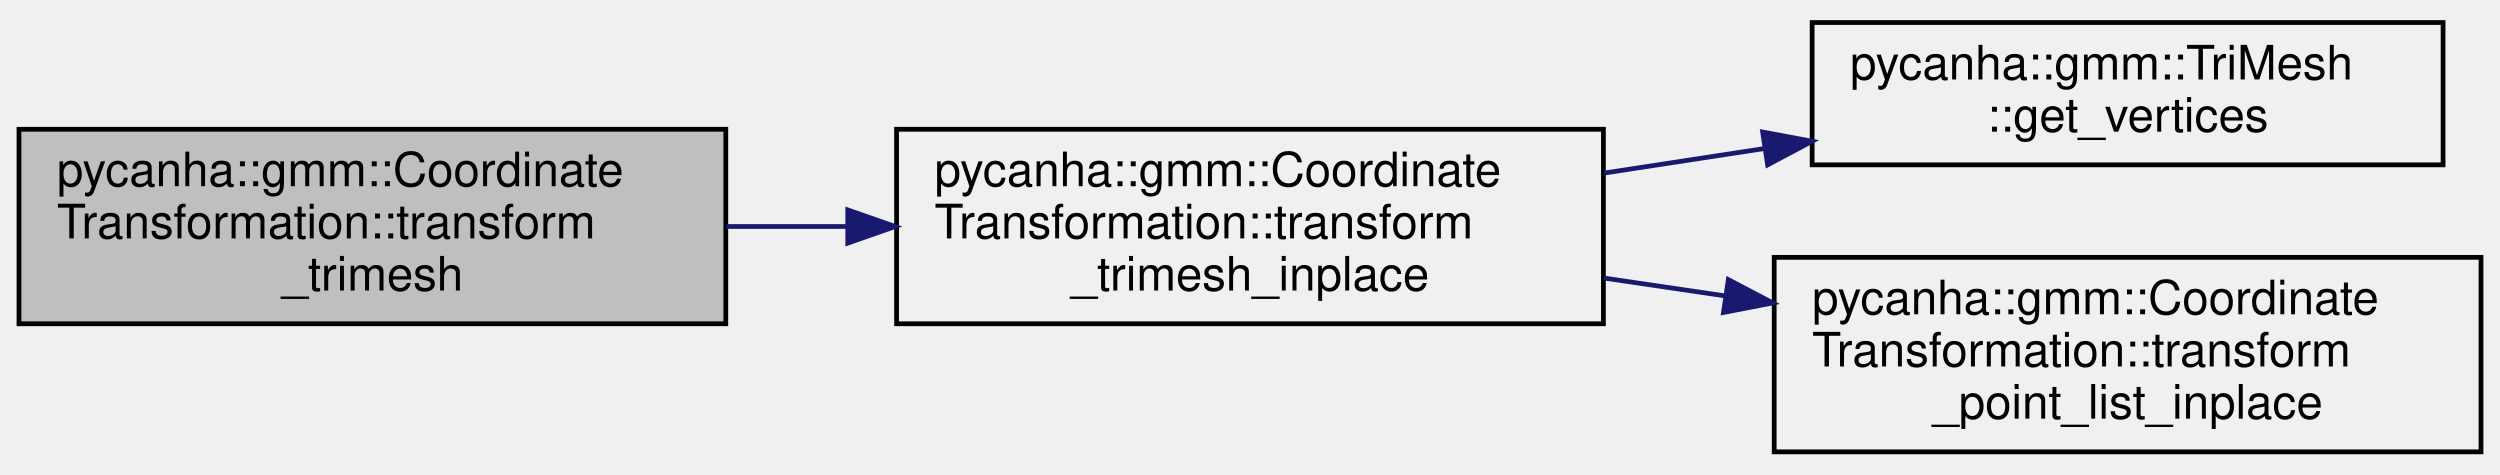
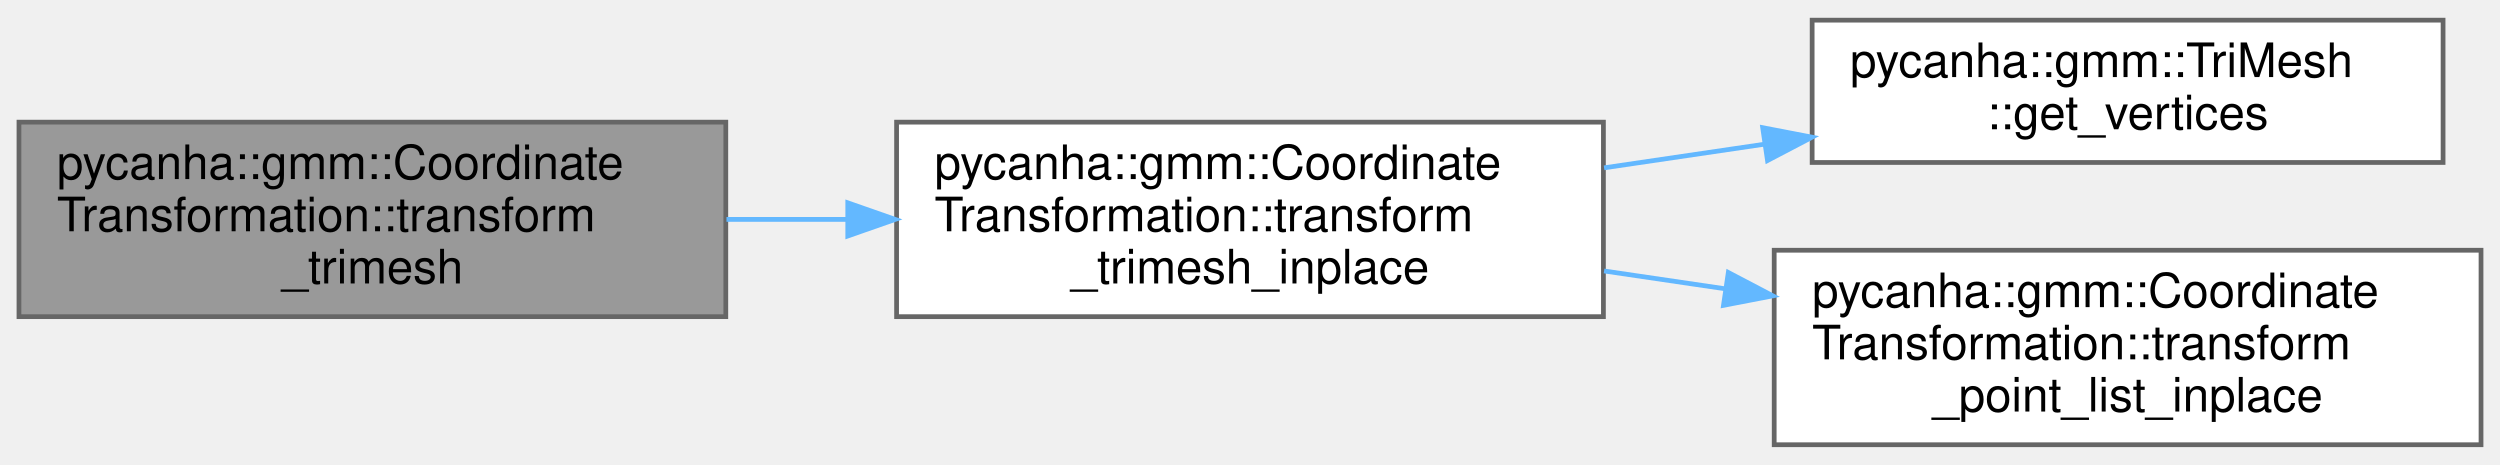
- <svg xmlns="http://www.w3.org/2000/svg" xmlns:xlink="http://www.w3.org/1999/xlink" width="527pt" height="100pt" viewBox="0.00 0.00 527.00 99.50">
-   <g id="graph0" class="graph" transform="scale(1 1) rotate(0) translate(4 95.5)">
-     <g id="node1" class="node">
-       <g id="a_node1">
+ <svg xmlns="http://www.w3.org/2000/svg" xmlns:xlink="http://www.w3.org/1999/xlink" width="527pt" height="98pt" viewBox="0.00 0.00 527.00 97.50">
+   <g id="graph0" class="graph" transform="scale(1 1) rotate(0) translate(4 93.5)">
+     <g id="Node000001" class="node">
+       <g id="a_Node000001">
        <a xlink:title="Transform trimesh.">
-           <polygon fill="#bfbfbf" stroke="black" points="0,-27.5 0,-68.5 149,-68.5 149,-27.5 0,-27.5" />
-           <text text-anchor="start" x="8" y="-56.5" font-family="Helvetica,sans-Serif" font-size="10.00">pycanha::gmm::Coordinate</text>
-           <text text-anchor="start" x="8" y="-45.5" font-family="Helvetica,sans-Serif" font-size="10.00">Transformation::transform</text>
-           <text text-anchor="middle" x="74.5" y="-34.5" font-family="Helvetica,sans-Serif" font-size="10.00">_trimesh</text>
+           <polygon fill="#999999" stroke="#666666" points="149,-68 0,-68 0,-27 149,-27 149,-68" />
+           <text text-anchor="start" x="8" y="-56" font-family="Helvetica,sans-Serif" font-size="10.00">pycanha::gmm::Coordinate</text>
+           <text text-anchor="start" x="8" y="-45" font-family="Helvetica,sans-Serif" font-size="10.00">Transformation::transform</text>
+           <text text-anchor="middle" x="74.5" y="-34" font-family="Helvetica,sans-Serif" font-size="10.00">_trimesh</text>
        </a>
      </g>
    </g>
-     <g id="node2" class="node">
-       <g id="a_node2">
+     <g id="Node000002" class="node">
+       <g id="a_Node000002">
        <a xlink:href="classpycanha_1_1gmm_1_1CoordinateTransformation.html#abd93075ef06eea44103105a272a29c40" target="_top" xlink:title="Transform trimesh inplace.">
-           <polygon fill="none" stroke="black" points="185,-27.5 185,-68.5 334,-68.5 334,-27.5 185,-27.5" />
-           <text text-anchor="start" x="193" y="-56.5" font-family="Helvetica,sans-Serif" font-size="10.00">pycanha::gmm::Coordinate</text>
-           <text text-anchor="start" x="193" y="-45.5" font-family="Helvetica,sans-Serif" font-size="10.00">Transformation::transform</text>
-           <text text-anchor="middle" x="259.5" y="-34.5" font-family="Helvetica,sans-Serif" font-size="10.00">_trimesh_inplace</text>
+           <polygon fill="white" stroke="#666666" points="334,-68 185,-68 185,-27 334,-27 334,-68" />
+           <text text-anchor="start" x="193" y="-56" font-family="Helvetica,sans-Serif" font-size="10.00">pycanha::gmm::Coordinate</text>
+           <text text-anchor="start" x="193" y="-45" font-family="Helvetica,sans-Serif" font-size="10.00">Transformation::transform</text>
+           <text text-anchor="middle" x="259.5" y="-34" font-family="Helvetica,sans-Serif" font-size="10.00">_trimesh_inplace</text>
        </a>
      </g>
    </g>
-     <g id="edge1" class="edge">
-       <path fill="none" stroke="midnightblue" d="M149.14,-48C157.47,-48 166.01,-48 174.46,-48" />
-       <polygon fill="midnightblue" stroke="midnightblue" points="174.71,-51.5 184.71,-48 174.71,-44.5 174.71,-51.5" />
-     </g>
-     <g id="node3" class="node">
-       <g id="a_node3">
-         <a xlink:href="classpycanha_1_1gmm_1_1TriMesh.html#a5e7a2cc9ec97ba48a13277d2c391e928" target="_top" xlink:title="Get vertices matrix.">
-           <polygon fill="none" stroke="black" points="378,-61 378,-91 511,-91 511,-61 378,-61" />
-           <text text-anchor="start" x="386" y="-79" font-family="Helvetica,sans-Serif" font-size="10.00">pycanha::gmm::TriMesh</text>
-           <text text-anchor="middle" x="444.5" y="-68" font-family="Helvetica,sans-Serif" font-size="10.00">::get_vertices</text>
+     <g id="edge1_Node000001_Node000002" class="edge">
+       <g id="a_edge1_Node000001_Node000002">
+         <a xlink:title=" ">
+           <path fill="none" stroke="#63b8ff" d="M149.14,-47.5C157.47,-47.5 166.01,-47.5 174.46,-47.5" />
+           <polygon fill="#63b8ff" stroke="#63b8ff" points="174.71,-51 184.71,-47.5 174.71,-44 174.71,-51" />
        </a>
      </g>
    </g>
-     <g id="edge2" class="edge">
-       <path fill="none" stroke="midnightblue" d="M334.14,-59.27C345.24,-60.97 356.71,-62.72 367.85,-64.43" />
-       <polygon fill="midnightblue" stroke="midnightblue" points="367.56,-67.92 377.98,-65.97 368.62,-61 367.56,-67.92" />
-     </g>
-     <g id="node4" class="node">
-       <g id="a_node4">
-         <a xlink:href="classpycanha_1_1gmm_1_1CoordinateTransformation.html#a2e2c25f5f8672173950bf9c0878222c3" target="_top" xlink:title="Transform trimesh points inplace.">
-           <polygon fill="none" stroke="black" points="370,-0.5 370,-41.5 519,-41.5 519,-0.5 370,-0.5" />
-           <text text-anchor="start" x="378" y="-29.5" font-family="Helvetica,sans-Serif" font-size="10.00">pycanha::gmm::Coordinate</text>
-           <text text-anchor="start" x="378" y="-18.5" font-family="Helvetica,sans-Serif" font-size="10.00">Transformation::transform</text>
-           <text text-anchor="middle" x="444.5" y="-7.5" font-family="Helvetica,sans-Serif" font-size="10.00">_point_list_inplace</text>
+     <g id="Node000003" class="node">
+       <g id="a_Node000003">
+         <a xlink:href="classpycanha_1_1gmm_1_1TriMesh.html#a4ed00ebc28ddc7ef836cabed7f9b1881" target="_top" xlink:title="Get vertices matrix.">
+           <polygon fill="white" stroke="#666666" points="511,-89.5 378,-89.5 378,-59.5 511,-59.5 511,-89.5" />
+           <text text-anchor="start" x="386" y="-77.5" font-family="Helvetica,sans-Serif" font-size="10.00">pycanha::gmm::TriMesh</text>
+           <text text-anchor="middle" x="444.5" y="-66.5" font-family="Helvetica,sans-Serif" font-size="10.00">::get_vertices</text>
        </a>
      </g>
    </g>
-     <g id="edge3" class="edge">
-       <path fill="none" stroke="midnightblue" d="M334.14,-37.13C342.57,-35.89 351.2,-34.62 359.74,-33.36" />
-       <polygon fill="midnightblue" stroke="midnightblue" points="360.33,-36.81 369.71,-31.89 359.31,-29.88 360.33,-36.81" />
+     <g id="edge2_Node000002_Node000003" class="edge">
+       <g id="a_edge2_Node000002_Node000003">
+         <a xlink:title=" ">
+           <path fill="none" stroke="#63b8ff" d="M334.14,-58.37C345.24,-60 356.71,-61.7 367.85,-63.34" />
+           <polygon fill="#63b8ff" stroke="#63b8ff" points="367.57,-66.84 377.98,-64.83 368.59,-59.91 367.57,-66.84" />
+         </a>
+       </g>
+     </g>
+     <g id="Node000004" class="node">
+       <g id="a_Node000004">
+         <a xlink:href="classpycanha_1_1gmm_1_1CoordinateTransformation.html#a2e2c25f5f8672173950bf9c0878222c3" target="_top" xlink:title="Transform trimesh points inplace.">
+           <polygon fill="white" stroke="#666666" points="519,-41 370,-41 370,0 519,0 519,-41" />
+           <text text-anchor="start" x="378" y="-29" font-family="Helvetica,sans-Serif" font-size="10.00">pycanha::gmm::Coordinate</text>
+           <text text-anchor="start" x="378" y="-18" font-family="Helvetica,sans-Serif" font-size="10.00">Transformation::transform</text>
+           <text text-anchor="middle" x="444.5" y="-7" font-family="Helvetica,sans-Serif" font-size="10.00">_point_list_inplace</text>
+         </a>
+       </g>
+     </g>
+     <g id="edge3_Node000002_Node000004" class="edge">
+       <g id="a_edge3_Node000002_Node000004">
+         <a xlink:title=" ">
+           <path fill="none" stroke="#63b8ff" d="M334.14,-36.63C342.57,-35.39 351.2,-34.12 359.74,-32.86" />
+           <polygon fill="#63b8ff" stroke="#63b8ff" points="360.33,-36.31 369.71,-31.39 359.31,-29.38 360.33,-36.31" />
+         </a>
+       </g>
    </g>
  </g>
</svg>
